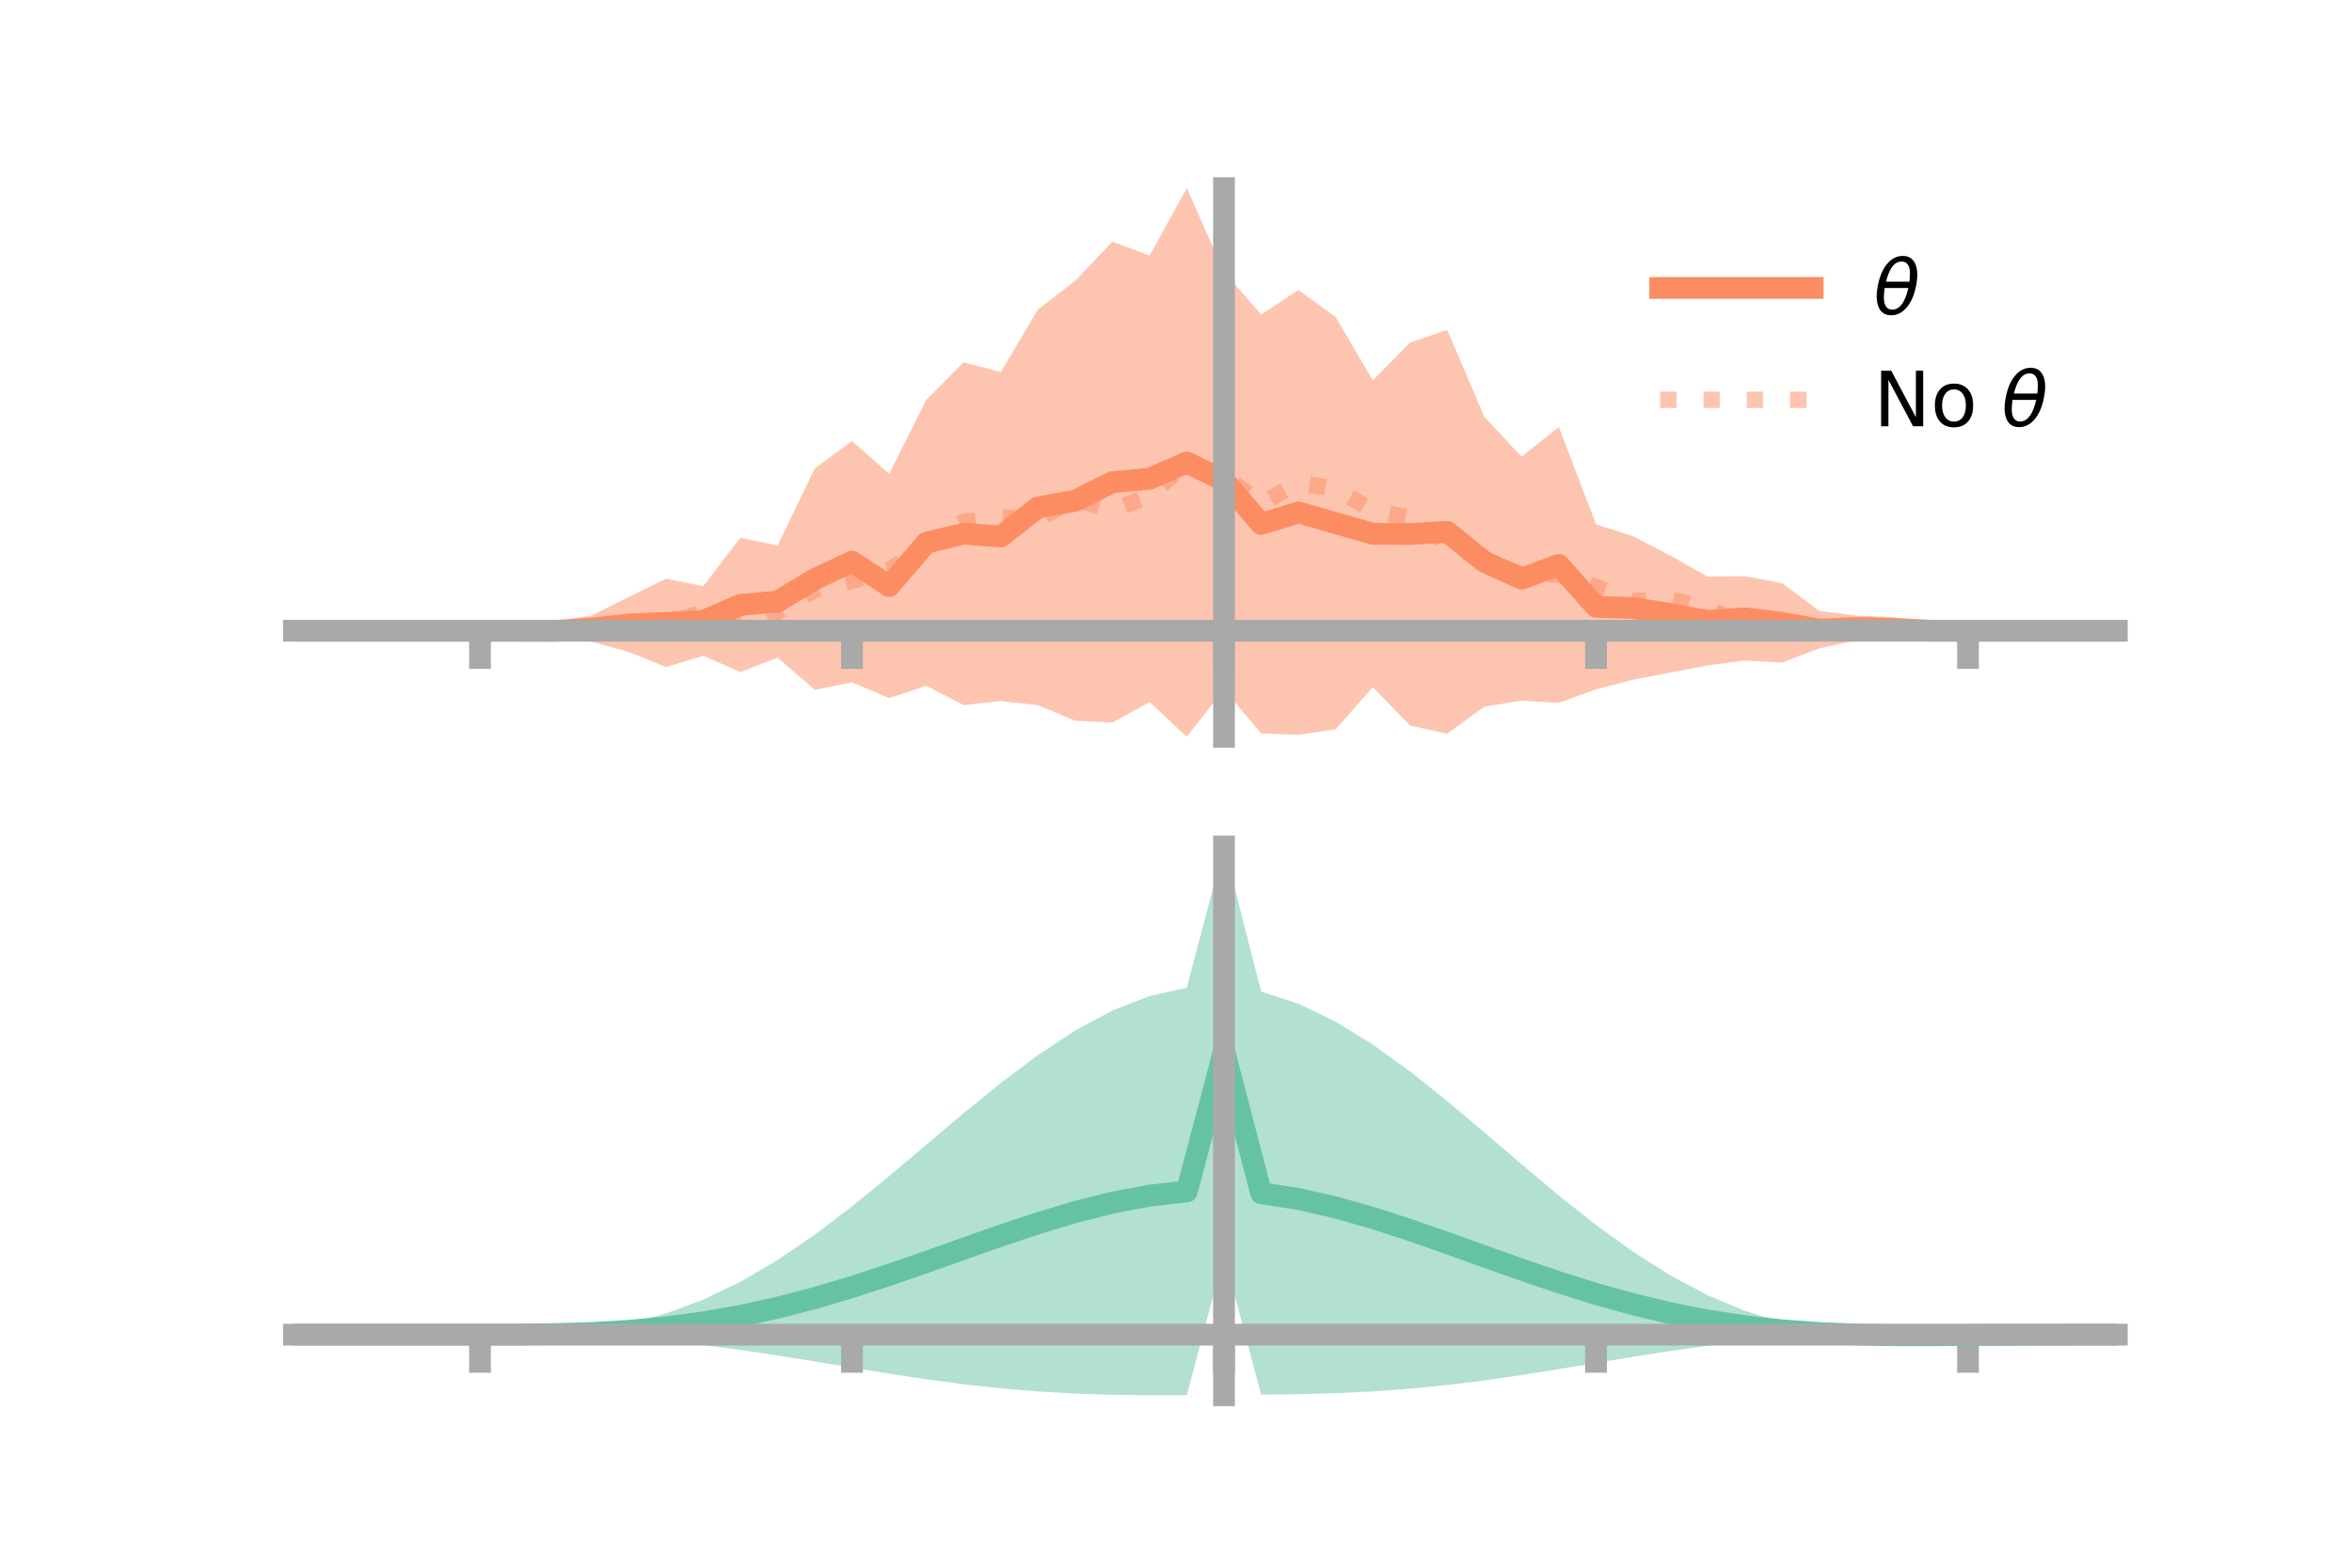
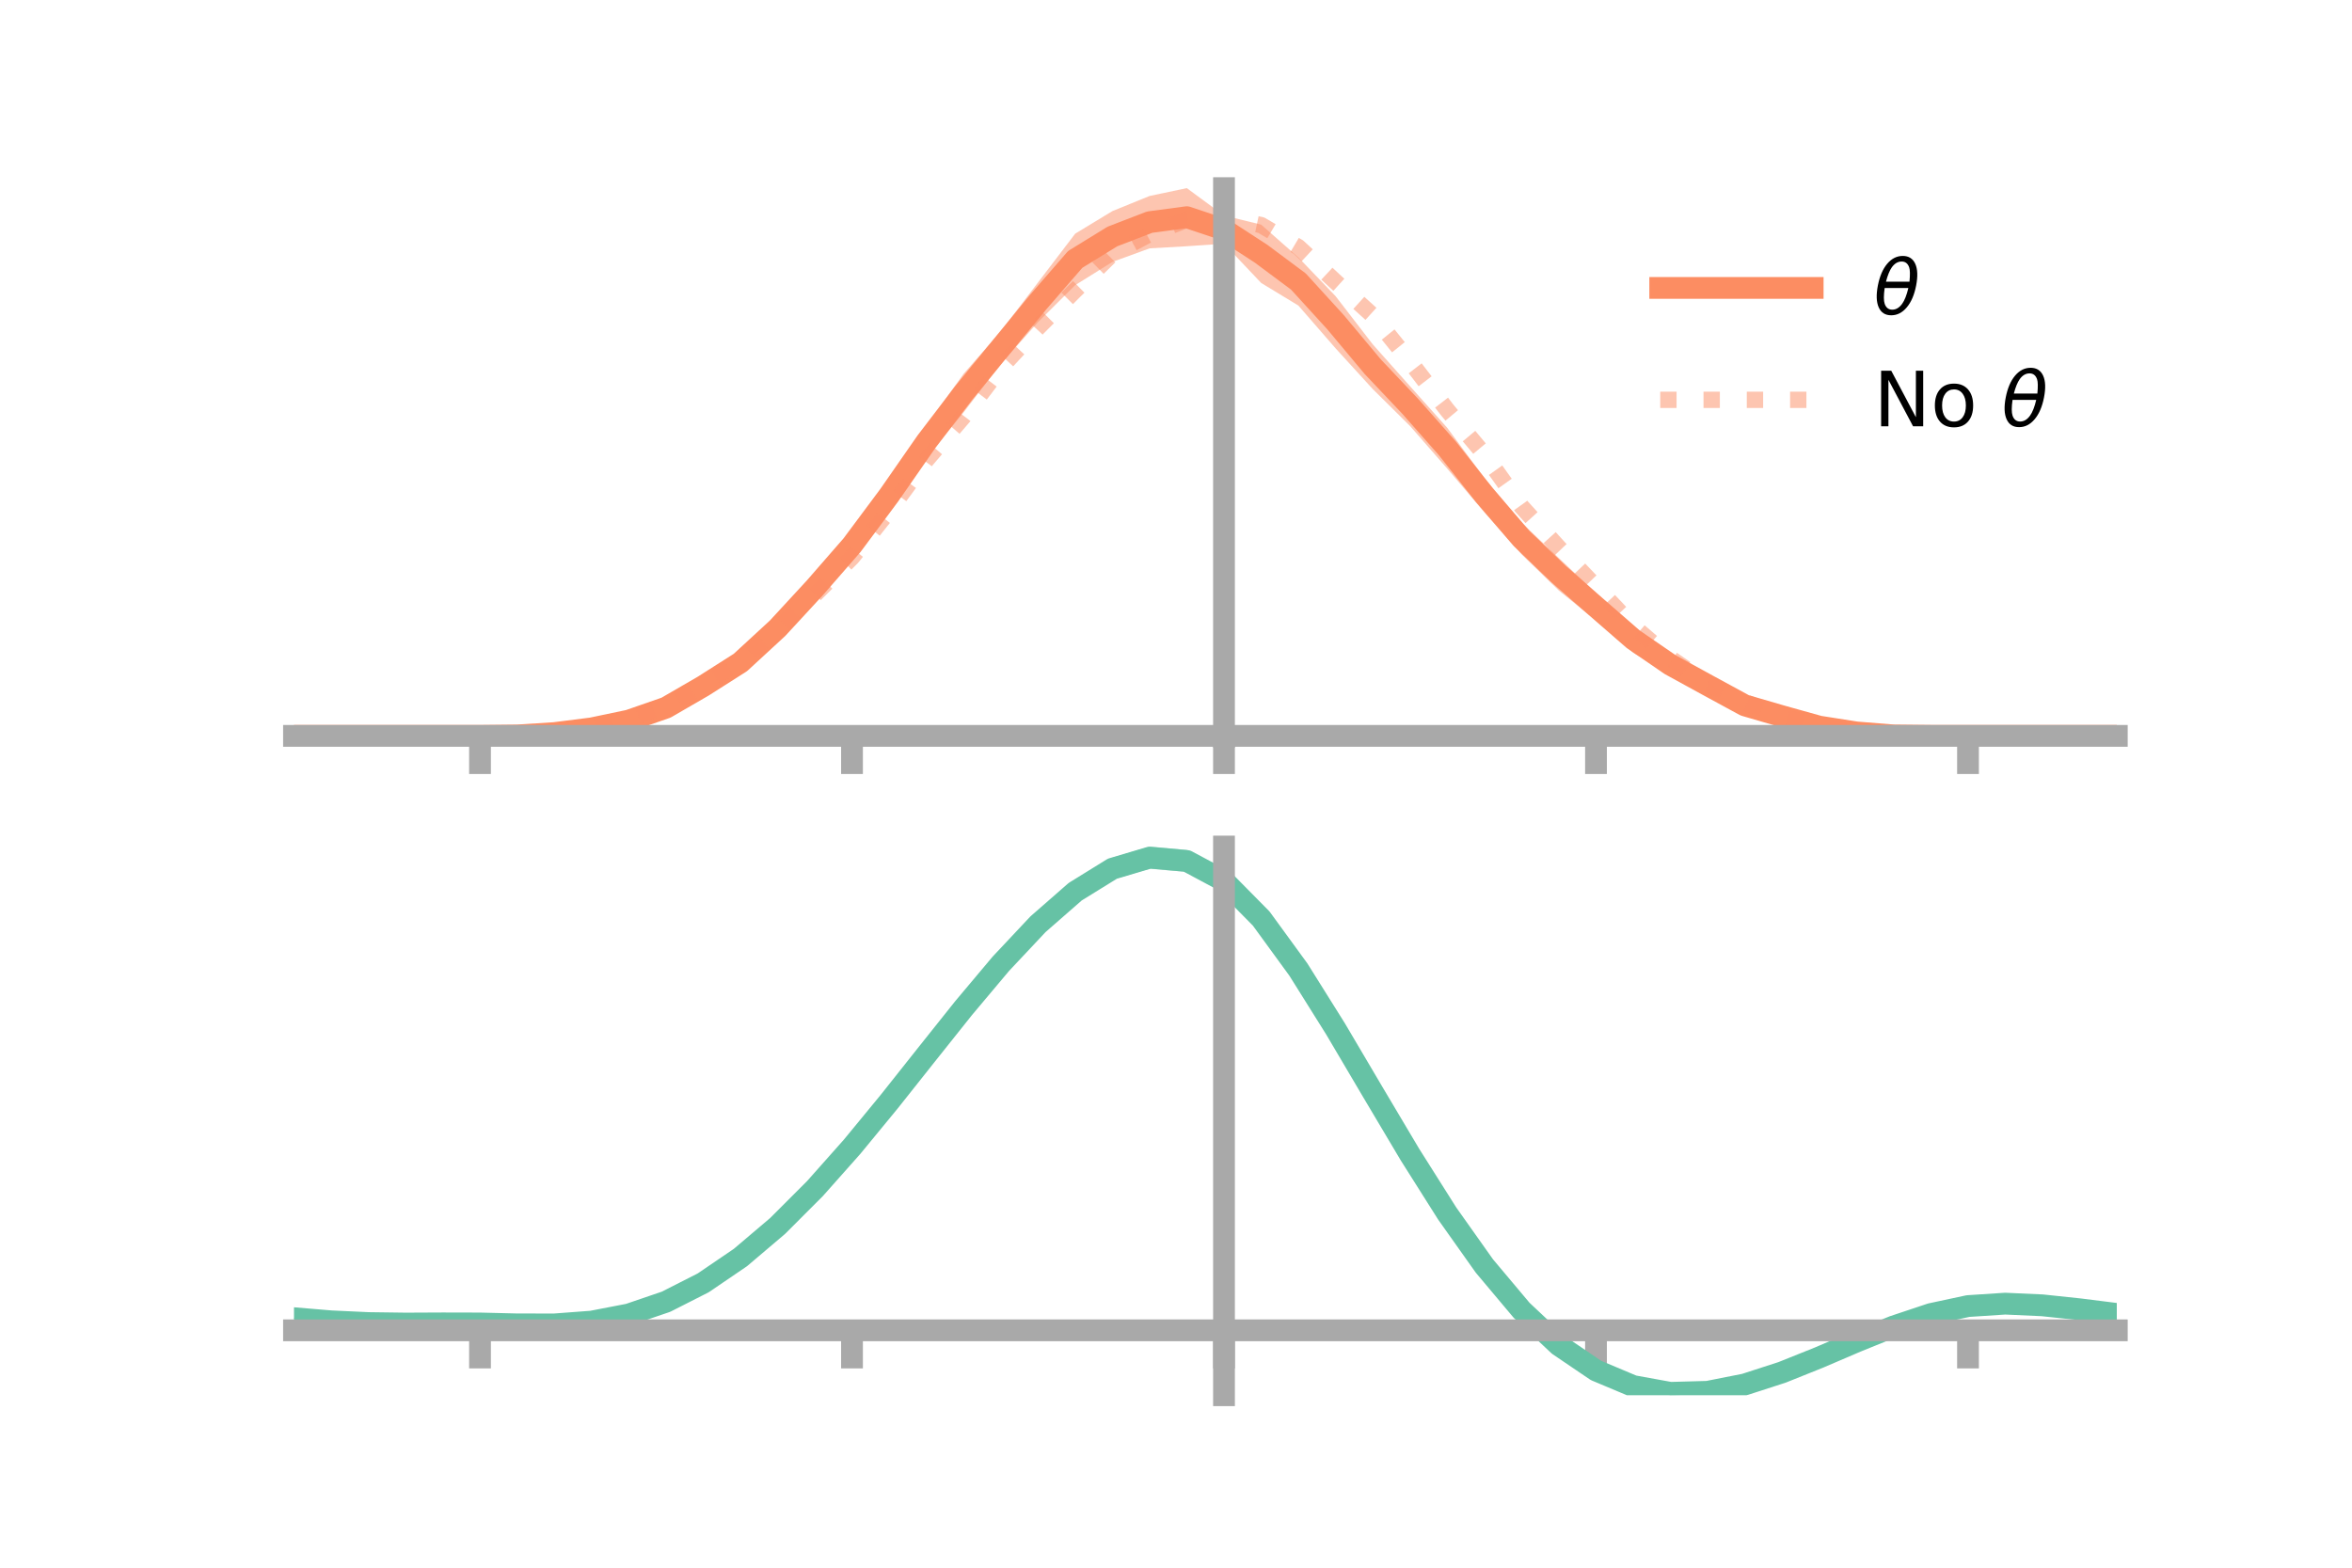
<svg xmlns="http://www.w3.org/2000/svg" xmlns:xlink="http://www.w3.org/1999/xlink" height="144pt" version="1.1" viewBox="0 0 216 144" width="216pt">
  <defs>
    <style type="text/css">*{stroke-linecap:butt;stroke-linejoin:round;}</style>
  </defs>
  <g id="figure_1">
    <g id="patch_1">
      <path d="M 0 144  L 216 144  L 216 0  L 0 0  z " style="fill:none;" />
    </g>
    <g id="axes_1">
      <g id="patch_2">
        <path d="M 27 67.68  L 194.4 67.68  L 194.4 17.28  L 27 17.28  z " style="fill:none;" />
      </g>
      <g id="PolyCollection_1">
-         <path clip-path="url(#p13f81859fc)" d="M 27 57.937  L 27 57.937  L 30.416 57.937  L 33.833 57.937  L 37.249 57.937  L 40.665 57.937  L 44.082 57.937  L 47.498 57.936  L 50.914 57.061  L 54.331 56.546  L 57.747 54.831  L 61.163 53.151  L 64.58 53.844  L 67.996 49.394  L 71.412 50.107  L 74.829 43.023  L 78.245 40.504  L 81.661 43.527  L 85.078 36.708  L 88.494 33.278  L 91.91 34.175  L 95.327 28.423  L 98.743 25.79  L 102.159 22.199  L 105.576 23.466  L 108.992 17.28  L 112.408 24.983  L 115.824 28.888  L 119.241 26.64  L 122.657 29.115  L 126.073 34.943  L 129.49 31.467  L 132.906 30.301  L 136.322 38.298  L 139.739 41.954  L 143.155 39.212  L 146.571 48.151  L 149.988 49.261  L 153.404 51.037  L 156.82 52.96  L 160.237 52.928  L 163.653 53.556  L 167.069 56.113  L 170.486 56.548  L 173.902 56.689  L 177.318 57.937  L 180.735 57.937  L 184.151 57.937  L 187.567 57.937  L 190.984 57.937  L 194.4 57.937  L 194.4 57.937  L 194.4 57.937  L 190.984 57.937  L 187.567 57.937  L 184.151 57.937  L 180.735 57.937  L 177.318 57.937  L 173.902 58.839  L 170.486 58.823  L 167.069 59.56  L 163.653 60.865  L 160.237 60.677  L 156.82 61.12  L 153.404 61.778  L 149.988 62.438  L 146.571 63.323  L 143.155 64.561  L 139.739 64.357  L 136.322 64.911  L 132.906 67.399  L 129.49 66.645  L 126.073 63.116  L 122.657 66.985  L 119.241 67.497  L 115.824 67.369  L 112.408 63.321  L 108.992 67.68  L 105.576 64.488  L 102.159 66.376  L 98.743 66.204  L 95.327 64.78  L 91.91 64.391  L 88.494 64.767  L 85.078 62.994  L 81.661 64.132  L 78.245 62.673  L 74.829 63.366  L 71.412 60.407  L 67.996 61.733  L 64.58 60.234  L 61.163 61.274  L 57.747 59.892  L 54.331 58.943  L 50.914 58.835  L 47.498 57.937  L 44.082 57.937  L 40.665 57.937  L 37.249 57.937  L 33.833 57.937  L 30.416 57.937  L 27 57.937  z " style="fill:#fc8d62;fill-opacity:0.5;" />
+         <path clip-path="url(#p3055fb84f3)" d="M 27 67.593  L 27 67.593  L 30.416 67.593  L 33.833 67.593  L 37.249 67.593  L 40.665 67.593  L 44.082 67.592  L 47.498 67.507  L 50.914 67.197  L 54.331 66.703  L 57.747 65.753  L 61.163 64.476  L 64.58 62.376  L 67.996 60.073  L 71.412 56.803  L 74.829 52.742  L 78.245 48.816  L 81.661 43.865  L 85.078 39.097  L 88.494 34.335  L 91.91 30.435  L 95.327 25.945  L 98.743 21.463  L 102.159 19.39  L 105.576 18.001  L 108.992 17.28  L 112.408 19.797  L 115.824 20.634  L 119.241 23.65  L 122.657 27.207  L 126.073 31.634  L 129.49 35.476  L 132.906 39.294  L 136.322 43.907  L 139.739 48.008  L 143.155 51.257  L 146.571 54.484  L 149.988 57.474  L 153.404 60.167  L 156.82 62.275  L 160.237 64.168  L 163.653 65.3  L 167.069 66.331  L 170.486 67.07  L 173.902 67.426  L 177.318 67.54  L 180.735 67.593  L 184.151 67.593  L 187.567 67.593  L 190.984 67.593  L 194.4 67.593  L 194.4 67.593  L 194.4 67.593  L 190.984 67.593  L 187.567 67.593  L 184.151 67.593  L 180.735 67.593  L 177.318 67.638  L 173.902 67.68  L 170.486 67.484  L 167.069 67.153  L 163.653 66.275  L 160.237 65.417  L 156.82 63.594  L 153.404 61.955  L 149.988 59.958  L 146.571 57.001  L 143.155 54.237  L 139.739 50.92  L 136.322 47.058  L 132.906 43.04  L 129.49 39.127  L 126.073 35.742  L 122.657 31.997  L 119.241 28.068  L 115.824 25.992  L 112.408 22.383  L 108.992 22.619  L 105.576 22.812  L 102.159 24.06  L 98.743 26.193  L 95.327 29.591  L 91.91 33.427  L 88.494 37.881  L 85.078 42.061  L 81.661 47.121  L 78.245 51.345  L 74.829 55.26  L 71.412 58.606  L 67.996 61.631  L 64.58 63.675  L 61.163 65.533  L 57.747 66.629  L 54.331 67.109  L 50.914 67.478  L 47.498 67.605  L 44.082 67.593  L 40.665 67.593  L 37.249 67.593  L 33.833 67.593  L 30.416 67.593  L 27 67.593  z " style="fill:#fc8d62;fill-opacity:0.5;" />
      </g>
      <g id="matplotlib.axis_1">
        <g id="xtick_1">
          <g id="line2d_1">
            <defs>
-               <path d="M 0 0  L 0 3.5  " id="m380b04a50c" style="stroke:#a9a9a9;stroke-width:2;" />
+               <path d="M 0 0  L 0 3.5  " id="me76539952a" style="stroke:#a9a9a9;stroke-width:2;" />
            </defs>
            <g>
-               <use style="fill:#a9a9a9;stroke:#a9a9a9;stroke-width:2;" x="44.082" xlink:href="#m380b04a50c" y="57.937" />
+               <use style="fill:#a9a9a9;stroke:#a9a9a9;stroke-width:2;" x="44.082" xlink:href="#me76539952a" y="67.593" />
            </g>
          </g>
        </g>
        <g id="xtick_2">
          <g id="line2d_2">
            <g>
-               <use style="fill:#a9a9a9;stroke:#a9a9a9;stroke-width:2;" x="78.245" xlink:href="#m380b04a50c" y="57.937" />
+               <use style="fill:#a9a9a9;stroke:#a9a9a9;stroke-width:2;" x="78.245" xlink:href="#me76539952a" y="67.593" />
            </g>
          </g>
        </g>
        <g id="xtick_3">
          <g id="line2d_3">
            <g>
-               <use style="fill:#a9a9a9;stroke:#a9a9a9;stroke-width:2;" x="112.408" xlink:href="#m380b04a50c" y="57.937" />
+               <use style="fill:#a9a9a9;stroke:#a9a9a9;stroke-width:2;" x="112.408" xlink:href="#me76539952a" y="67.593" />
            </g>
          </g>
        </g>
        <g id="xtick_4">
          <g id="line2d_4">
            <g>
-               <use style="fill:#a9a9a9;stroke:#a9a9a9;stroke-width:2;" x="146.571" xlink:href="#m380b04a50c" y="57.937" />
+               <use style="fill:#a9a9a9;stroke:#a9a9a9;stroke-width:2;" x="146.571" xlink:href="#me76539952a" y="67.593" />
            </g>
          </g>
        </g>
        <g id="xtick_5">
          <g id="line2d_5">
            <g>
-               <use style="fill:#a9a9a9;stroke:#a9a9a9;stroke-width:2;" x="180.735" xlink:href="#m380b04a50c" y="57.937" />
+               <use style="fill:#a9a9a9;stroke:#a9a9a9;stroke-width:2;" x="180.735" xlink:href="#me76539952a" y="67.593" />
            </g>
          </g>
        </g>
      </g>
      <g id="matplotlib.axis_2" />
      <g id="line2d_6">
-         <path clip-path="url(#p13f81859fc)" d="M 27 57.937  L 30.416 57.937  L 33.833 57.937  L 37.249 57.937  L 40.665 57.937  L 44.082 57.937  L 47.498 57.937  L 50.914 57.948  L 54.331 57.745  L 57.747 57.361  L 61.163 57.213  L 64.58 57.039  L 67.996 55.564  L 71.412 55.257  L 74.829 53.195  L 78.245 51.589  L 81.661 53.83  L 85.078 49.851  L 88.494 49.023  L 91.91 49.283  L 95.327 46.602  L 98.743 45.997  L 102.159 44.288  L 105.576 43.977  L 108.992 42.48  L 112.408 44.152  L 115.824 48.129  L 119.241 47.068  L 122.657 48.05  L 126.073 49.03  L 129.49 49.056  L 132.906 48.85  L 136.322 51.604  L 139.739 53.156  L 143.155 51.886  L 146.571 55.737  L 149.988 55.849  L 153.404 56.407  L 156.82 57.04  L 160.237 56.803  L 163.653 57.21  L 167.069 57.836  L 170.486 57.686  L 173.902 57.764  L 177.318 57.937  L 180.735 57.937  L 184.151 57.937  L 187.567 57.937  L 190.984 57.937  L 194.4 57.937  " style="fill:none;stroke:#fc8d62;stroke-linecap:square;stroke-width:2;" />
+         <path clip-path="url(#p3055fb84f3)" d="M 27 67.593  L 30.416 67.593  L 33.833 67.593  L 37.249 67.593  L 40.665 67.593  L 44.082 67.592  L 47.498 67.556  L 50.914 67.338  L 54.331 66.906  L 57.747 66.191  L 61.163 65.004  L 64.58 63.025  L 67.996 60.852  L 71.412 57.704  L 74.829 54.001  L 78.245 50.08  L 81.661 45.493  L 85.078 40.579  L 88.494 36.108  L 91.91 31.931  L 95.327 27.768  L 98.743 23.828  L 102.159 21.725  L 105.576 20.406  L 108.992 19.95  L 112.408 21.09  L 115.824 23.313  L 119.241 25.859  L 122.657 29.602  L 126.073 33.688  L 129.49 37.301  L 132.906 41.167  L 136.322 45.482  L 139.739 49.464  L 143.155 52.747  L 146.571 55.742  L 149.988 58.716  L 153.404 61.061  L 156.82 62.935  L 160.237 64.793  L 163.653 65.788  L 167.069 66.742  L 170.486 67.277  L 173.902 67.553  L 177.318 67.589  L 180.735 67.593  L 184.151 67.593  L 187.567 67.593  L 190.984 67.593  L 194.4 67.593  " style="fill:none;stroke:#fc8d62;stroke-linecap:square;stroke-width:2;" />
      </g>
      <g id="line2d_7">
-         <path clip-path="url(#p13f81859fc)" d="M 27 57.937  L 30.416 57.937  L 33.833 57.937  L 37.249 57.937  L 40.665 57.937  L 44.082 57.937  L 47.498 57.955  L 50.914 57.926  L 54.331 57.824  L 57.747 57.204  L 61.163 57.25  L 64.58 56.266  L 67.996 57.021  L 71.412 56.199  L 74.829 54.196  L 78.245 53.374  L 81.661 52.387  L 85.078 50.031  L 88.494 47.931  L 91.91 47.509  L 95.327 47.664  L 98.743 45.839  L 102.159 46.888  L 105.576 45.537  L 108.992 42.48  L 112.408 43.712  L 115.824 46.26  L 119.241 44.364  L 122.657 44.886  L 126.073 46.905  L 129.49 47.53  L 132.906 49.937  L 136.322 51.529  L 139.739 52.737  L 143.155 52.793  L 146.571 53.903  L 149.988 55.21  L 153.404 55.036  L 156.82 55.898  L 160.237 57.371  L 163.653 57.236  L 167.069 58.086  L 170.486 57.771  L 173.902 57.853  L 177.318 57.91  L 180.735 57.937  L 184.151 57.937  L 187.567 57.937  L 190.984 57.937  L 194.4 57.937  " style="fill:none;stroke:#fc8d62;stroke-dasharray:1.5,2.475;stroke-dashoffset:0;stroke-opacity:0.5;stroke-width:1.5;" />
+         <path clip-path="url(#p3055fb84f3)" d="M 27 67.593  L 30.416 67.593  L 33.833 67.593  L 37.249 67.593  L 40.665 67.593  L 44.082 67.592  L 47.498 67.542  L 50.914 67.329  L 54.331 66.924  L 57.747 66.037  L 61.163 64.801  L 64.58 63.027  L 67.996 60.617  L 71.412 57.742  L 74.829 54.62  L 78.245 51.203  L 81.661 46.91  L 85.078 42.247  L 88.494 38.264  L 91.91 33.772  L 95.327 30.091  L 98.743 26.668  L 102.159 23.316  L 105.576 21.499  L 108.992 20.185  L 112.408 19.95  L 115.824 20.679  L 119.241 22.7  L 122.657 25.885  L 126.073 28.982  L 129.49 33.213  L 132.906 37.66  L 136.322 41.745  L 139.739 46.54  L 143.155 50.305  L 146.571 53.894  L 149.988 57.521  L 153.404 60.463  L 156.82 62.808  L 160.237 64.497  L 163.653 65.846  L 167.069 66.752  L 170.486 67.235  L 173.902 67.545  L 177.318 67.599  L 180.735 67.593  L 184.151 67.593  L 187.567 67.593  L 190.984 67.593  L 194.4 67.593  " style="fill:none;stroke:#fc8d62;stroke-dasharray:1.5,2.475;stroke-dashoffset:0;stroke-opacity:0.5;stroke-width:1.5;" />
      </g>
      <g id="patch_3">
        <path d="M 112.408 67.68  L 112.408 17.28  " style="fill:none;stroke:#a9a9a9;stroke-linecap:square;stroke-linejoin:miter;stroke-width:2;" />
      </g>
      <g id="patch_4">
        <path d="M 194.4 67.68  L 194.4 17.28  " style="fill:none;" />
      </g>
      <g id="patch_5">
-         <path d="M 27 57.937  L 194.4 57.937  " style="fill:none;stroke:#a9a9a9;stroke-linecap:square;stroke-linejoin:miter;stroke-width:2;" />
+         <path d="M 27 67.593  L 194.4 67.593  " style="fill:none;stroke:#a9a9a9;stroke-linecap:square;stroke-linejoin:miter;stroke-width:2;" />
      </g>
      <g id="patch_6">
        <path d="M 27 17.28  L 194.4 17.28  " style="fill:none;" />
      </g>
      <g id="legend_1">
        <g id="line2d_8">
          <path d="M 152.47 26.449  L 166.47 26.449  " style="fill:none;stroke:#fc8d62;stroke-linecap:square;stroke-width:2;" />
        </g>
        <g id="line2d_9" />
        <g id="text_1">
          <g transform="translate(172.07 28.89891)scale(0.07 -0.07)">
            <defs>
              <path d="M 45.516 34.672  L 14.453 34.672  Q 12.359 20.062 14.5 13.875  Q 17.188 6.25 24.469 6.25  Q 31.781 6.25 37.359 13.922  Q 42.234 20.656 45.516 34.672  z M 47.016 42.969  Q 48.344 56.844 46.625 61.719  Q 43.953 69.438 36.766 69.438  Q 29.297 69.438 23.828 61.812  Q 19.531 55.672 16.156 42.969  z M 38.188 76.766  Q 49.906 76.766 54.594 66.406  Q 59.281 56.109 55.719 37.844  Q 52.203 19.625 43.453 9.281  Q 34.766 -1.125 23.047 -1.125  Q 11.281 -1.125 6.641 9.281  Q 2 19.625 5.516 37.844  Q 9.078 56.109 17.719 66.406  Q 26.422 76.766 38.188 76.766  z " id="DejaVuSans-Oblique-952" />
            </defs>
            <use transform="translate(0 0.234375)" xlink:href="#DejaVuSans-Oblique-952" />
          </g>
        </g>
        <g id="line2d_10">
          <path d="M 152.47 36.724  L 166.47 36.724  " style="fill:none;stroke:#fc8d62;stroke-dasharray:1.5,2.475;stroke-dashoffset:0;stroke-opacity:0.5;stroke-width:1.5;" />
        </g>
        <g id="line2d_11" />
        <g id="text_2">
          <g transform="translate(172.07 39.17359)scale(0.07 -0.07)">
            <defs>
              <path d="M 9.812 72.906  L 23.094 72.906  L 55.422 11.922  L 55.422 72.906  L 64.984 72.906  L 64.984 0  L 51.703 0  L 19.391 60.984  L 19.391 0  L 9.812 0  z " id="DejaVuSans-78" />
              <path d="M 30.609 48.391  Q 23.391 48.391 19.188 42.75  Q 14.984 37.109 14.984 27.297  Q 14.984 17.484 19.156 11.844  Q 23.344 6.203 30.609 6.203  Q 37.797 6.203 41.984 11.859  Q 46.188 17.531 46.188 27.297  Q 46.188 37.016 41.984 42.703  Q 37.797 48.391 30.609 48.391  z M 30.609 56  Q 42.328 56 49.016 48.375  Q 55.719 40.766 55.719 27.297  Q 55.719 13.875 49.016 6.219  Q 42.328 -1.422 30.609 -1.422  Q 18.844 -1.422 12.172 6.219  Q 5.516 13.875 5.516 27.297  Q 5.516 40.766 12.172 48.375  Q 18.844 56 30.609 56  z " id="DejaVuSans-111" />
              <path id="DejaVuSans-32" />
            </defs>
            <use transform="translate(0 0.234375)" xlink:href="#DejaVuSans-78" />
            <use transform="translate(74.80469 0.234375)" xlink:href="#DejaVuSans-111" />
            <use transform="translate(135.9863 0.234375)" xlink:href="#DejaVuSans-32" />
            <use transform="translate(167.7734 0.234375)" xlink:href="#DejaVuSans-Oblique-952" />
          </g>
        </g>
      </g>
    </g>
    <g id="axes_2">
      <g id="patch_7">
        <path d="M 27 128.16  L 194.4 128.16  L 194.4 77.76  L 27 77.76  z " style="fill:none;" />
      </g>
      <g id="PolyCollection_2">
-         <path clip-path="url(#pc2aca44117)" d="M 27 122.598  L 27 122.592  L 30.416 122.593  L 33.833 122.594  L 37.249 122.594  L 40.665 122.594  L 44.082 122.594  L 47.498 122.577  L 50.914 122.456  L 54.331 122.143  L 57.747 121.56  L 61.163 120.651  L 64.58 119.381  L 67.996 117.739  L 71.412 115.737  L 74.829 113.409  L 78.245 110.814  L 81.661 108.027  L 85.078 105.141  L 88.494 102.254  L 91.91 99.474  L 95.327 96.907  L 98.743 94.658  L 102.159 92.824  L 105.576 91.49  L 108.992 90.726  L 112.408 77.76  L 115.824 91.088  L 119.241 92.196  L 122.657 93.843  L 126.073 95.947  L 129.49 98.414  L 132.906 101.14  L 136.322 104.019  L 139.739 106.943  L 143.155 109.809  L 146.571 112.519  L 149.988 114.991  L 153.404 117.156  L 156.82 118.969  L 160.237 120.405  L 163.653 121.463  L 167.069 122.161  L 170.486 122.482  L 173.902 122.499  L 177.318 122.51  L 180.735 122.536  L 184.151 122.558  L 187.567 122.573  L 190.984 122.583  L 194.4 122.589  L 194.4 122.604  L 194.4 122.604  L 190.984 122.615  L 187.567 122.637  L 184.151 122.672  L 180.735 122.726  L 177.318 122.791  L 173.902 122.794  L 170.486 122.694  L 167.069 122.731  L 163.653 122.929  L 160.237 123.23  L 156.82 123.624  L 153.404 124.096  L 149.988 124.628  L 146.571 125.193  L 143.155 125.762  L 139.739 126.306  L 136.322 126.799  L 132.906 127.221  L 129.49 127.56  L 126.073 127.809  L 122.657 127.974  L 119.241 128.066  L 115.824 128.107  L 112.408 115.302  L 108.992 128.153  L 105.576 128.16  L 102.159 128.119  L 98.743 128.008  L 95.327 127.813  L 91.91 127.527  L 88.494 127.152  L 85.078 126.697  L 81.661 126.181  L 78.245 125.625  L 74.829 125.056  L 71.412 124.505  L 67.996 123.996  L 64.58 123.553  L 61.163 123.193  L 57.747 122.922  L 54.331 122.741  L 50.914 122.64  L 47.498 122.6  L 44.082 122.594  L 40.665 122.594  L 37.249 122.594  L 33.833 122.594  L 30.416 122.595  L 27 122.598  z " style="fill:#66c2a5;fill-opacity:0.5;" />
+         <path clip-path="url(#p30ff4dde82)" d="M 27 121.123  L 27 121.045  L 30.416 121.342  L 33.833 121.503  L 37.249 121.545  L 40.665 121.524  L 44.082 121.529  L 47.498 121.611  L 50.914 121.613  L 54.331 121.356  L 57.747 120.693  L 61.163 119.51  L 64.58 117.737  L 67.996 115.352  L 71.412 112.376  L 74.829 108.868  L 78.245 104.922  L 81.661 100.664  L 85.078 96.252  L 88.494 91.866  L 91.91 87.708  L 95.327 83.992  L 98.743 80.944  L 102.159 78.791  L 105.576 77.76  L 108.992 78.071  L 112.408 79.931  L 115.824 83.444  L 119.241 88.207  L 122.657 93.748  L 126.073 99.632  L 129.49 105.483  L 132.906 110.984  L 136.322 115.892  L 139.739 120.032  L 143.155 123.295  L 146.571 125.642  L 149.988 127.092  L 153.404 127.718  L 156.82 127.63  L 160.237 126.966  L 163.653 125.879  L 167.069 124.535  L 170.486 123.1  L 173.902 121.739  L 177.318 120.614  L 180.735 119.887  L 184.151 119.665  L 187.567 119.825  L 190.984 120.198  L 194.4 120.641  L 194.4 120.745  L 194.4 120.745  L 190.984 120.329  L 187.567 119.976  L 184.151 119.827  L 180.735 120.053  L 177.318 120.79  L 173.902 121.946  L 170.486 123.357  L 167.069 124.849  L 163.653 126.245  L 160.237 127.37  L 156.82 128.059  L 153.404 128.16  L 149.988 127.546  L 146.571 126.124  L 143.155 123.838  L 139.739 120.679  L 136.322 116.684  L 132.906 111.949  L 129.49 106.638  L 126.073 100.984  L 122.657 95.288  L 119.241 89.919  L 115.824 85.3  L 112.408 81.893  L 108.992 80.096  L 105.576 79.798  L 102.159 80.796  L 98.743 82.87  L 95.327 85.799  L 91.91 89.359  L 88.494 93.335  L 85.078 97.52  L 81.661 101.722  L 78.245 105.77  L 74.829 109.518  L 71.412 112.847  L 67.996 115.671  L 64.58 117.938  L 61.163 119.634  L 57.747 120.783  L 54.331 121.439  L 50.914 121.694  L 47.498 121.689  L 44.082 121.606  L 40.665 121.595  L 37.249 121.605  L 33.833 121.555  L 30.416 121.4  L 27 121.123  z " style="fill:#66c2a5;fill-opacity:0.5;" />
      </g>
      <g id="matplotlib.axis_3">
        <g id="xtick_6">
          <g id="line2d_12">
            <g>
-               <use style="fill:#a9a9a9;stroke:#a9a9a9;stroke-width:2;" x="44.082" xlink:href="#m380b04a50c" y="122.594" />
+               <use style="fill:#a9a9a9;stroke:#a9a9a9;stroke-width:2;" x="44.082" xlink:href="#me76539952a" y="122.196" />
            </g>
          </g>
        </g>
        <g id="xtick_7">
          <g id="line2d_13">
            <g>
-               <use style="fill:#a9a9a9;stroke:#a9a9a9;stroke-width:2;" x="78.245" xlink:href="#m380b04a50c" y="122.594" />
+               <use style="fill:#a9a9a9;stroke:#a9a9a9;stroke-width:2;" x="78.245" xlink:href="#me76539952a" y="122.196" />
            </g>
          </g>
        </g>
        <g id="xtick_8">
          <g id="line2d_14">
            <g>
-               <use style="fill:#a9a9a9;stroke:#a9a9a9;stroke-width:2;" x="112.408" xlink:href="#m380b04a50c" y="122.594" />
+               <use style="fill:#a9a9a9;stroke:#a9a9a9;stroke-width:2;" x="112.408" xlink:href="#me76539952a" y="122.196" />
            </g>
          </g>
        </g>
        <g id="xtick_9">
          <g id="line2d_15">
            <g>
-               <use style="fill:#a9a9a9;stroke:#a9a9a9;stroke-width:2;" x="146.571" xlink:href="#m380b04a50c" y="122.594" />
+               <use style="fill:#a9a9a9;stroke:#a9a9a9;stroke-width:2;" x="146.571" xlink:href="#me76539952a" y="122.196" />
            </g>
          </g>
        </g>
        <g id="xtick_10">
          <g id="line2d_16">
            <g>
-               <use style="fill:#a9a9a9;stroke:#a9a9a9;stroke-width:2;" x="180.735" xlink:href="#m380b04a50c" y="122.594" />
+               <use style="fill:#a9a9a9;stroke:#a9a9a9;stroke-width:2;" x="180.735" xlink:href="#me76539952a" y="122.196" />
            </g>
          </g>
        </g>
      </g>
      <g id="matplotlib.axis_4" />
      <g id="line2d_17">
-         <path clip-path="url(#pc2aca44117)" d="M 27 122.595  L 30.416 122.594  L 33.833 122.594  L 37.249 122.594  L 40.665 122.594  L 44.082 122.594  L 47.498 122.588  L 50.914 122.548  L 54.331 122.442  L 57.747 122.241  L 61.163 121.922  L 64.58 121.467  L 67.996 120.868  L 71.412 120.121  L 74.829 119.233  L 78.245 118.219  L 81.661 117.104  L 85.078 115.919  L 88.494 114.703  L 91.91 113.5  L 95.327 112.36  L 98.743 111.333  L 102.159 110.472  L 105.576 109.825  L 108.992 109.44  L 112.408 96.531  L 115.824 109.598  L 119.241 110.131  L 122.657 110.909  L 126.073 111.878  L 129.49 112.987  L 132.906 114.181  L 136.322 115.409  L 139.739 116.624  L 143.155 117.785  L 146.571 118.856  L 149.988 119.809  L 153.404 120.626  L 156.82 121.296  L 160.237 121.817  L 163.653 122.196  L 167.069 122.446  L 170.486 122.588  L 173.902 122.646  L 177.318 122.65  L 180.735 122.631  L 184.151 122.615  L 187.567 122.605  L 190.984 122.599  L 194.4 122.596  " style="fill:none;stroke:#66c2a5;stroke-linecap:square;stroke-width:2;" />
+         <path clip-path="url(#p30ff4dde82)" d="M 27 121.084  L 30.416 121.371  L 33.833 121.529  L 37.249 121.575  L 40.665 121.559  L 44.082 121.567  L 47.498 121.65  L 50.914 121.654  L 54.331 121.397  L 57.747 120.738  L 61.163 119.572  L 64.58 117.837  L 67.996 115.511  L 71.412 112.612  L 74.829 109.193  L 78.245 105.346  L 81.661 101.193  L 85.078 96.886  L 88.494 92.6  L 91.91 88.533  L 95.327 84.895  L 98.743 81.907  L 102.159 79.794  L 105.576 78.779  L 108.992 79.084  L 112.408 80.912  L 115.824 84.372  L 119.241 89.063  L 122.657 94.518  L 126.073 100.308  L 129.49 106.06  L 132.906 111.467  L 136.322 116.288  L 139.739 120.355  L 143.155 123.567  L 146.571 125.883  L 149.988 127.319  L 153.404 127.939  L 156.82 127.844  L 160.237 127.168  L 163.653 126.062  L 167.069 124.692  L 170.486 123.228  L 173.902 121.843  L 177.318 120.702  L 180.735 119.97  L 184.151 119.746  L 187.567 119.901  L 190.984 120.263  L 194.4 120.693  " style="fill:none;stroke:#66c2a5;stroke-linecap:square;stroke-width:2;" />
      </g>
      <g id="patch_8">
        <path d="M 112.408 128.16  L 112.408 77.76  " style="fill:none;stroke:#a9a9a9;stroke-linecap:square;stroke-linejoin:miter;stroke-width:2;" />
      </g>
      <g id="patch_9">
        <path d="M 194.4 128.16  L 194.4 77.76  " style="fill:none;" />
      </g>
      <g id="patch_10">
-         <path d="M 27 122.594  L 194.4 122.594  " style="fill:none;stroke:#a9a9a9;stroke-linecap:square;stroke-linejoin:miter;stroke-width:2;" />
+         <path d="M 27 122.196  L 194.4 122.196  " style="fill:none;stroke:#a9a9a9;stroke-linecap:square;stroke-linejoin:miter;stroke-width:2;" />
      </g>
      <g id="patch_11">
        <path d="M 27 77.76  L 194.4 77.76  " style="fill:none;" />
      </g>
    </g>
  </g>
  <defs>
-     <clipPath id="p13f81859fc">
+     <clipPath id="p3055fb84f3">
      <rect height="50.4" width="167.4" x="27" y="17.28" />
    </clipPath>
-     <clipPath id="pc2aca44117">
+     <clipPath id="p30ff4dde82">
      <rect height="50.4" width="167.4" x="27" y="77.76" />
    </clipPath>
  </defs>
</svg>
